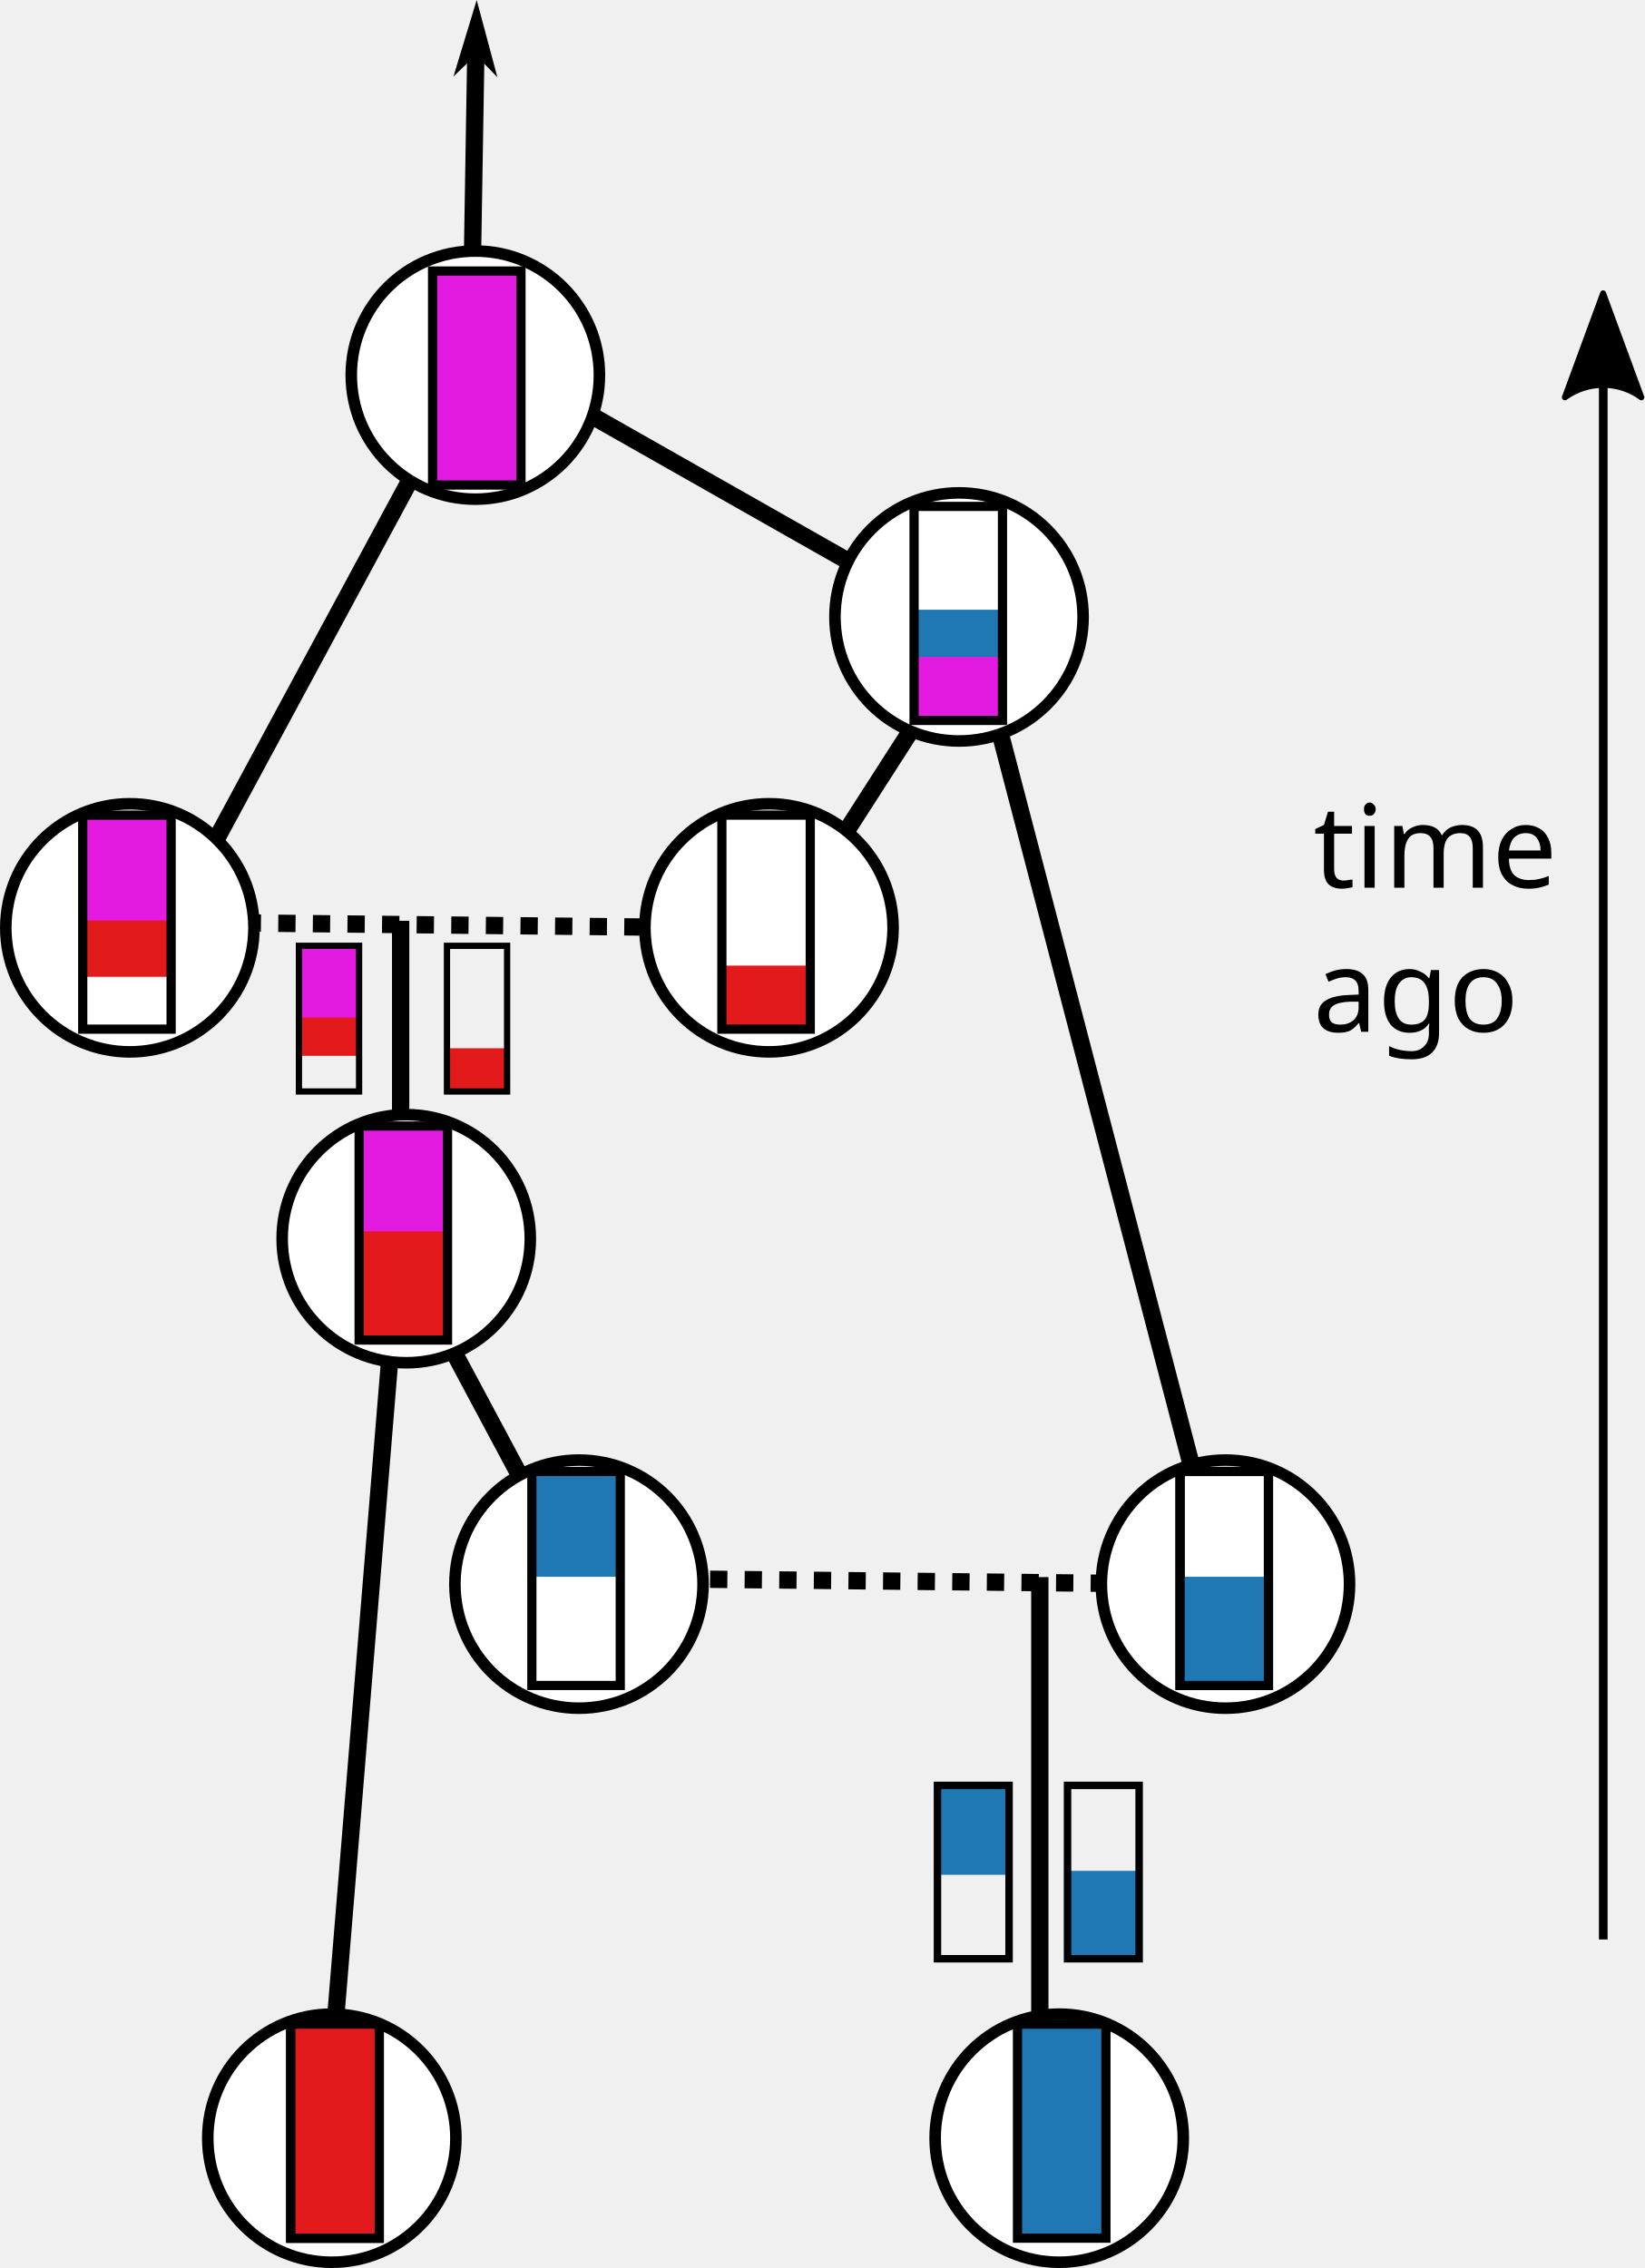
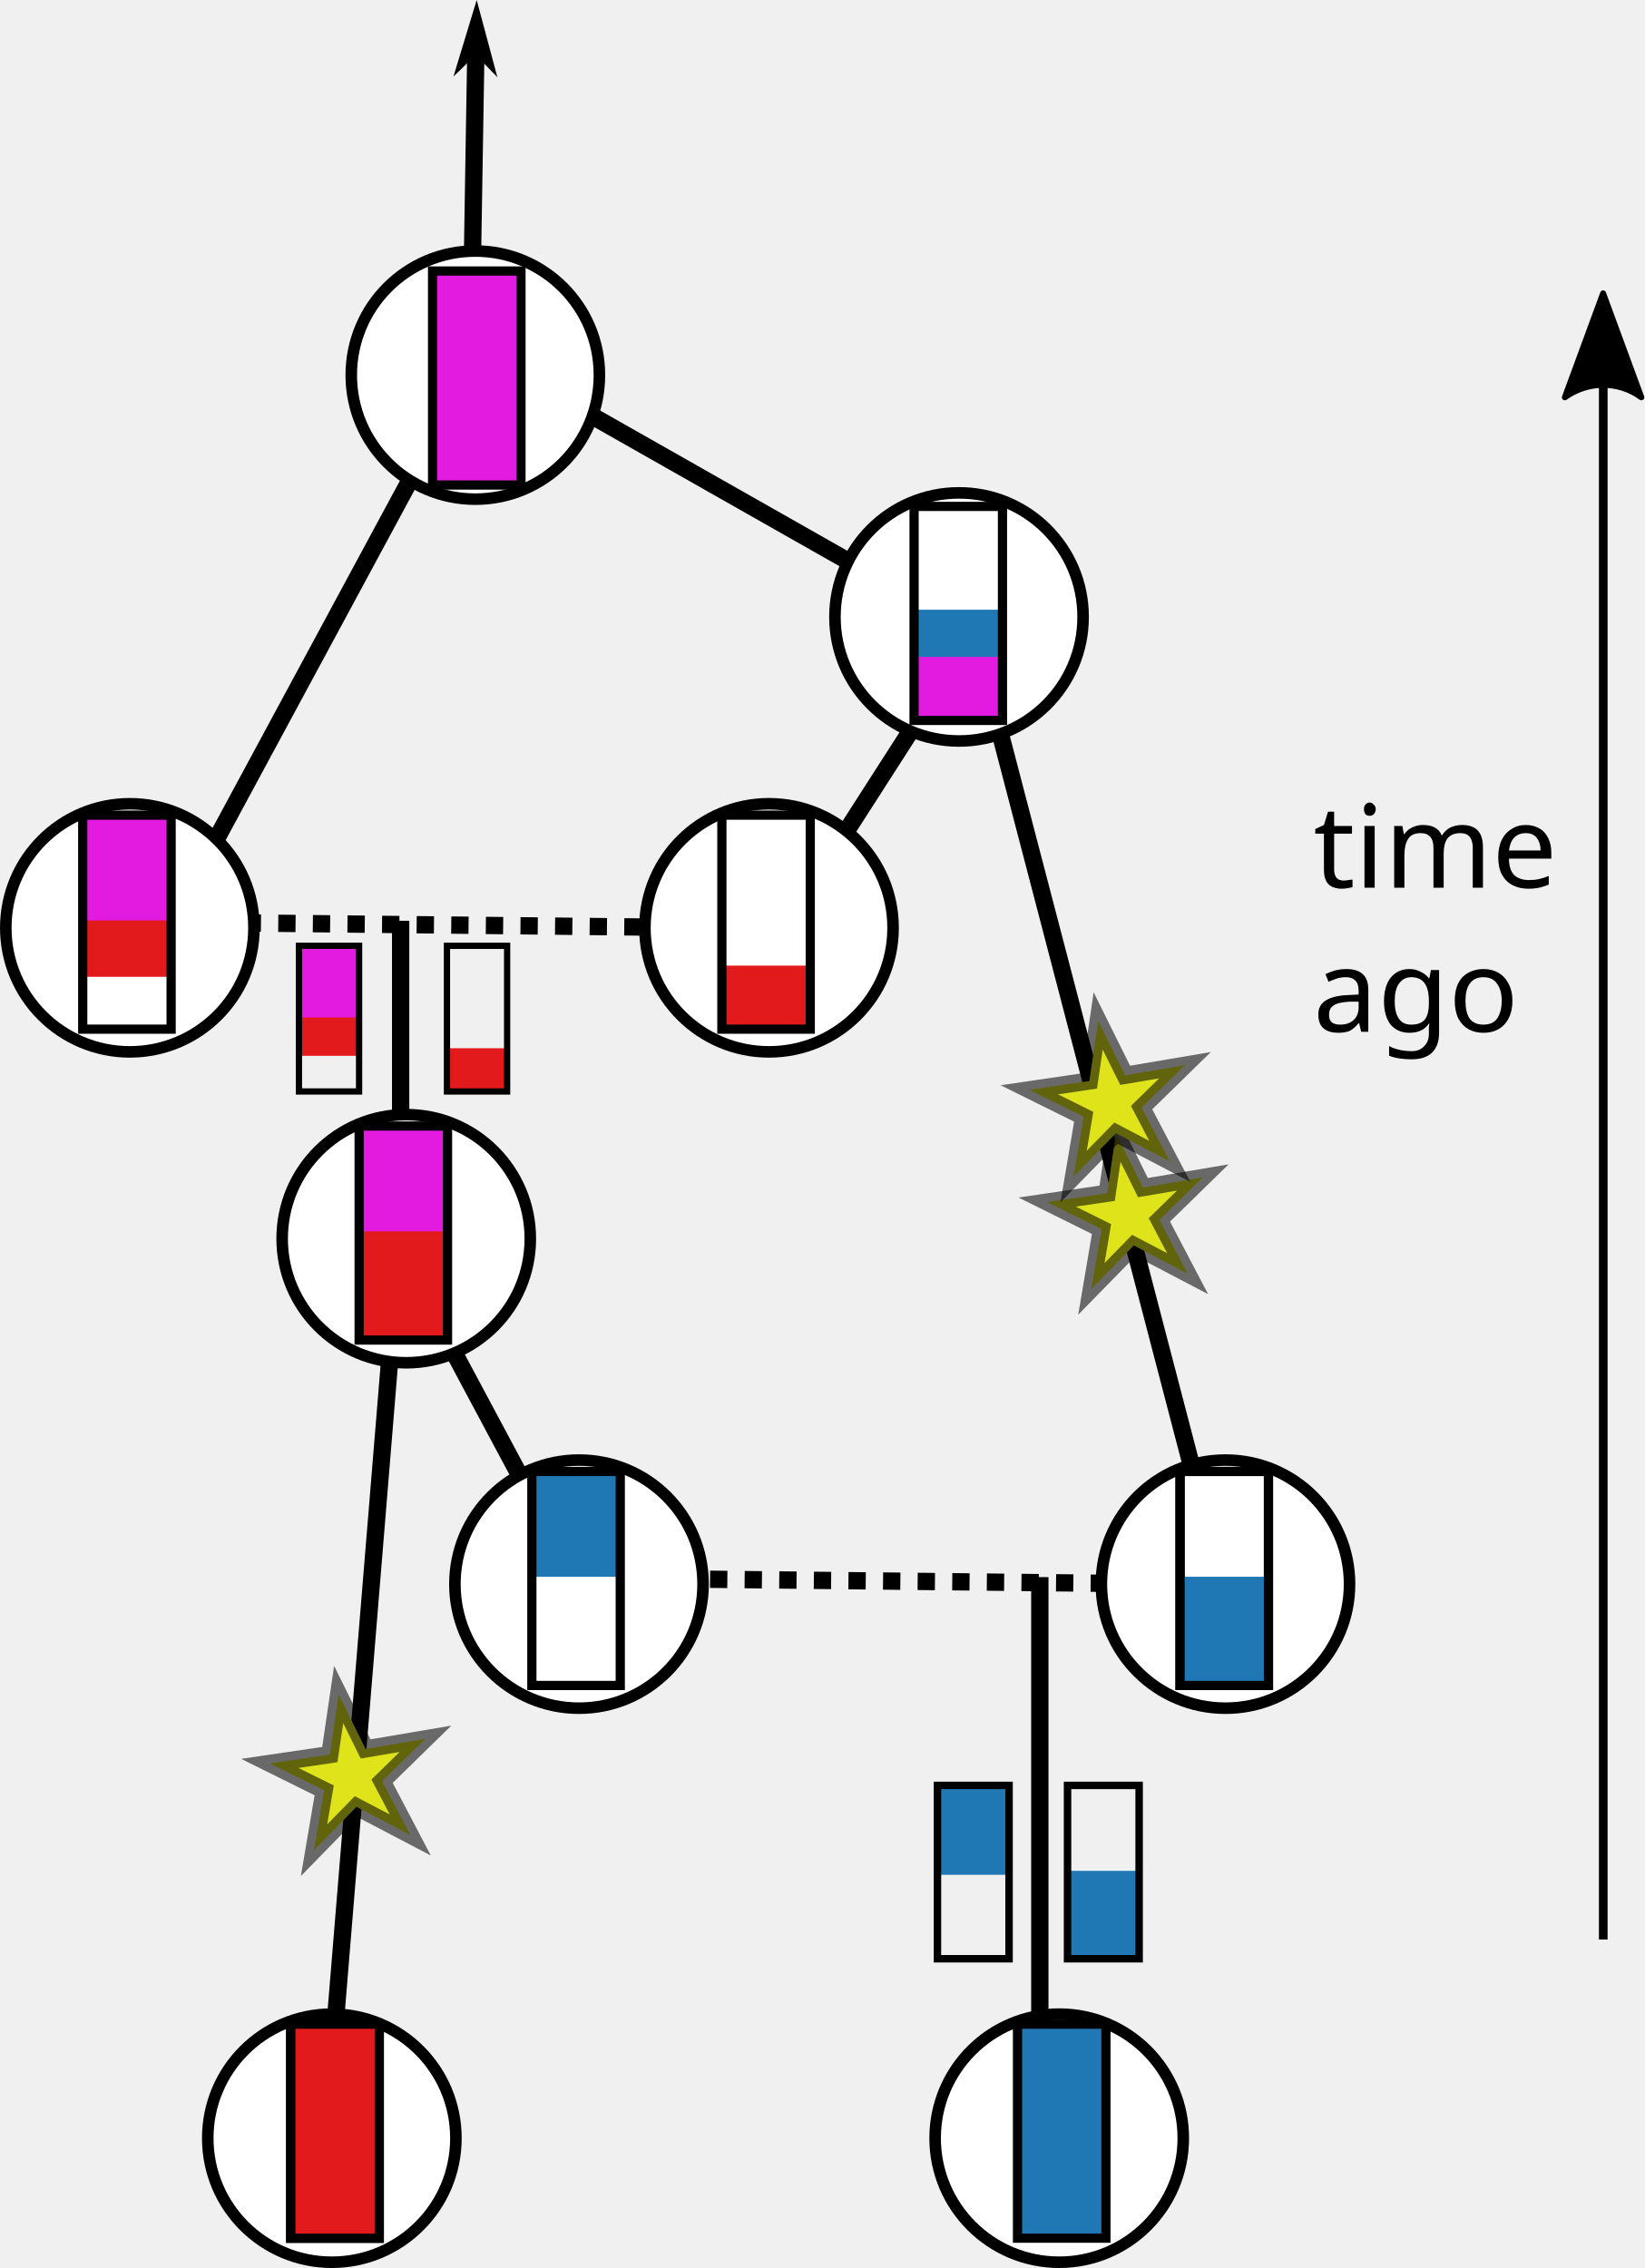
<svg xmlns="http://www.w3.org/2000/svg" width="50.368mm" height="69.487mm" viewBox="0 0 50.368 69.487" version="1.1" id="svg8">
  <defs id="defs2">
    <marker style="overflow:visible" id="marker4841" refX="0" refY="0" orient="auto">
      <path transform="matrix(0.2,0,0,0.2,1.2,0)" style="fill:#000000;fill-opacity:1;fill-rule:evenodd;stroke:#000000;stroke-width:1pt;stroke-opacity:1" d="M 0,0 5,-5 -12.5,0 5,5 Z" id="path4839" />
    </marker>
    <marker orient="auto" refY="0" refX="0" id="Arrow1Sstart" style="overflow:visible">
      <path id="path4503" d="M 0,0 5,-5 -12.5,0 5,5 Z" style="fill:#000000;fill-opacity:1;fill-rule:evenodd;stroke:#000000;stroke-width:1pt;stroke-opacity:1" transform="matrix(0.2,0,0,0.2,1.2,0)" />
    </marker>
    <marker orient="auto" refY="0" refX="0" id="Arrow2Lstart" style="overflow:visible">
      <path id="path4509" style="fill:#000000;fill-opacity:1;fill-rule:evenodd;stroke:#000000;stroke-width:0.625;stroke-linejoin:round;stroke-opacity:1" d="M 8.719,4.034 -2.207,0.016 8.719,-4.002 c -1.745,2.372 -1.735,5.617 -6e-7,8.035 z" transform="matrix(1.1,0,0,1.1,1.1,0)" />
    </marker>
    <marker orient="auto" refY="0" refX="0" id="Arrow1Lend" style="overflow:visible">
      <path id="path4494" d="M 0,0 5,-5 -12.5,0 5,5 Z" style="fill:#000000;fill-opacity:1;fill-rule:evenodd;stroke:#000000;stroke-width:1pt;stroke-opacity:1" transform="matrix(-0.8,0,0,-0.8,-10,0)" />
    </marker>
  </defs>
  <g id="layer6" style="display:inline" transform="translate(-21.00186,-113.2245)">
    <path style="display:inline;fill:none;fill-rule:evenodd;stroke:#000000;stroke-width:0.53;stroke-linecap:butt;stroke-linejoin:miter;stroke-miterlimit:4;stroke-dasharray:none;stroke-opacity:1" d="m 26.285,141.425 7.615,-14.114" id="path4487" />
    <path id="path4484" d="m 37.002,124.754 13.831,7.849" style="display:inline;fill:none;fill-rule:evenodd;stroke:#000000;stroke-width:0.53;stroke-linecap:butt;stroke-linejoin:miter;stroke-miterlimit:4;stroke-dasharray:none;stroke-opacity:1" />
    <path style="display:inline;fill:none;fill-rule:evenodd;stroke:#000000;stroke-width:0.53;stroke-linecap:butt;stroke-linejoin:miter;stroke-miterlimit:4;stroke-dasharray:none;stroke-opacity:1;marker-start:url(#Arrow1Sstart)" d="M 35.589,114.171 35.415,124.754" id="path4489" />
    <circle style="display:inline;fill:#ffffff;fill-opacity:1;stroke:#000000;stroke-width:0.354;stroke-linecap:round;stroke-miterlimit:4;stroke-dasharray:none;stroke-dashoffset:0;stroke-opacity:1" id="circle4464" cx="35.563" cy="124.717" r="3.801" />
    <g style="display:inline" id="g4474" transform="translate(10.71697,-16.67143)">
      <rect y="138.199" x="23.561" height="4.953" width="2.708" id="rect4468" style="display:inline;opacity:1;fill:#e31a1c;fill-opacity:1;stroke:none;stroke-width:0.282;stroke-miterlimit:4;stroke-dasharray:none;stroke-dashoffset:0;stroke-opacity:1" />
      <rect style="opacity:1;fill:#e31adf;fill-opacity:1;stroke:none;stroke-width:0.567;stroke-miterlimit:4;stroke-dasharray:none;stroke-dashoffset:0;stroke-opacity:1" id="rect4470" width="2.708" height="6.377" x="23.577" y="138.255" />
      <rect y="138.199" x="23.536" height="6.557" width="2.708" id="rect4472" style="opacity:1;fill:none;fill-opacity:1;stroke:#000000;stroke-width:0.282;stroke-miterlimit:4;stroke-dasharray:none;stroke-dashoffset:0;stroke-opacity:1" />
    </g>
  </g>
  <g id="layer5" style="display:inline" transform="translate(-21.00186,-113.2245)">
    <path style="display:inline;fill:none;fill-rule:evenodd;stroke:#000000;stroke-width:0.53;stroke-linecap:butt;stroke-linejoin:miter;stroke-miterlimit:4;stroke-dasharray:none;stroke-opacity:1" d="m 44.917,141.823 5.917,-9.219" id="path4386" />
    <path id="path4397" d="M 58.451,161.767 50.834,132.603" style="display:inline;fill:none;fill-rule:evenodd;stroke:#000000;stroke-width:0.53;stroke-linecap:butt;stroke-linejoin:miter;stroke-miterlimit:4;stroke-dasharray:none;stroke-opacity:1" />
    <circle r="3.801" cy="132.126" cx="50.38" id="circle4399" style="display:inline;fill:#ffffff;fill-opacity:1;stroke:#000000;stroke-width:0.354;stroke-linecap:round;stroke-miterlimit:4;stroke-dasharray:none;stroke-dashoffset:0;stroke-opacity:1" />
    <g id="g4461">
      <rect style="display:inline;opacity:1;fill:#1f78b4;fill-opacity:1;stroke:none;stroke-width:0.282;stroke-miterlimit:4;stroke-dasharray:none;stroke-dashoffset:0;stroke-opacity:1" id="rect4411" width="2.708" height="3.325" x="49.048" y="131.905" />
      <rect style="display:inline;opacity:1;fill:#e31adf;fill-opacity:1;stroke:none;stroke-width:0.282;stroke-miterlimit:4;stroke-dasharray:none;stroke-dashoffset:0;stroke-opacity:1" id="rect4402" width="2.708" height="1.947" x="49.028" y="133.351" />
      <rect style="opacity:1;fill:none;fill-opacity:1;stroke:#000000;stroke-width:0.282;stroke-miterlimit:4;stroke-dasharray:none;stroke-dashoffset:0;stroke-opacity:1" id="rect4404" width="2.708" height="6.557" x="49.003" y="128.74" />
    </g>
  </g>
  <g id="layer4" style="display:inline" transform="translate(-21.00186,-113.2245)">
    <path style="display:inline;fill:none;fill-rule:evenodd;stroke:#000000;stroke-width:0.53;stroke-linecap:butt;stroke-linejoin:miter;stroke-miterlimit:4;stroke-dasharray:none;stroke-opacity:1" d="M 33.275,151.877 V 141.435" id="path4327" />
    <path id="path4329" d="m 43.835,141.659 -17.425,-0.178" style="display:inline;fill:none;fill-rule:evenodd;stroke:#000000;stroke-width:0.53;stroke-linecap:butt;stroke-linejoin:miter;stroke-miterlimit:4;stroke-dasharray:0.53, 0.53;stroke-dashoffset:0;stroke-opacity:1" />
    <circle style="display:inline;fill:#ffffff;fill-opacity:1;stroke:#000000;stroke-width:0.354;stroke-linecap:round;stroke-miterlimit:4;stroke-dasharray:none;stroke-dashoffset:0;stroke-opacity:1" id="circle4335" cx="44.559" cy="141.651" r="3.801" />
    <circle r="3.801" cy="141.651" cx="24.98" id="circle4338" style="display:inline;fill:#ffffff;fill-opacity:1;stroke:#000000;stroke-width:0.354;stroke-linecap:round;stroke-miterlimit:4;stroke-dasharray:none;stroke-dashoffset:0;stroke-opacity:1" />
    <g id="g4378">
      <rect y="142.809" x="43.141" height="1.947" width="2.708" id="rect4345" style="display:inline;opacity:1;fill:#e31a1c;fill-opacity:1;stroke:none;stroke-width:0.282;stroke-miterlimit:4;stroke-dasharray:none;stroke-dashoffset:0;stroke-opacity:1" />
      <rect y="138.199" x="43.115" height="6.557" width="2.708" id="rect4349" style="opacity:1;fill:none;fill-opacity:1;stroke:#000000;stroke-width:0.282;stroke-miterlimit:4;stroke-dasharray:none;stroke-dashoffset:0;stroke-opacity:1" />
    </g>
    <g id="g4456">
      <rect style="display:inline;opacity:1;fill:#e31a1c;fill-opacity:1;stroke:none;stroke-width:0.282;stroke-miterlimit:4;stroke-dasharray:none;stroke-dashoffset:0;stroke-opacity:1" id="rect4357" width="2.708" height="4.953" x="23.561" y="138.199" />
      <rect y="138.255" x="23.577" height="3.17" width="2.708" id="rect4359" style="opacity:1;fill:#e31adf;fill-opacity:1;stroke:none;stroke-width:0.567;stroke-miterlimit:4;stroke-dasharray:none;stroke-dashoffset:0;stroke-opacity:1" />
      <rect style="opacity:1;fill:none;fill-opacity:1;stroke:#000000;stroke-width:0.282;stroke-miterlimit:4;stroke-dasharray:none;stroke-dashoffset:0;stroke-opacity:1" id="rect4361" width="2.708" height="6.557" x="23.536" y="138.199" />
    </g>
    <g id="g4451">
      <rect y="142.202" x="30.177" height="3.371" width="1.843" id="rect4368" style="display:inline;opacity:1;fill:#e31a1c;fill-opacity:1;stroke:none;stroke-width:0.192;stroke-miterlimit:4;stroke-dasharray:none;stroke-dashoffset:0;stroke-opacity:1" />
      <rect style="opacity:1;fill:#e31adf;fill-opacity:1;stroke:none;stroke-width:0.386;stroke-miterlimit:4;stroke-dasharray:none;stroke-dashoffset:0;stroke-opacity:1" id="rect4370" width="1.843" height="2.158" x="30.187" y="142.241" />
      <rect y="142.202" x="30.159" height="4.463" width="1.843" id="rect4372" style="opacity:1;fill:none;fill-opacity:1;stroke:#000000;stroke-width:0.192;stroke-miterlimit:4;stroke-dasharray:none;stroke-dashoffset:0;stroke-opacity:1" />
    </g>
    <g id="g4384" transform="matrix(0.6806205,0,0,0.6806205,5.34883,48.14162)">
      <rect style="display:inline;opacity:1;fill:#e31a1c;fill-opacity:1;stroke:none;stroke-width:0.282;stroke-miterlimit:4;stroke-dasharray:none;stroke-dashoffset:0;stroke-opacity:1" id="rect4380" width="2.708" height="1.947" x="43.141" y="142.809" />
      <rect style="opacity:1;fill:none;fill-opacity:1;stroke:#000000;stroke-width:0.282;stroke-miterlimit:4;stroke-dasharray:none;stroke-dashoffset:0;stroke-opacity:1" id="rect4382" width="2.708" height="6.557" x="43.115" y="138.199" />
    </g>
  </g>
  <g id="layer2" style="display:inline" transform="translate(-21.00186,-113.2245)">
    <path style="display:inline;fill:none;fill-rule:evenodd;stroke:#000000;stroke-width:0.53;stroke-linecap:butt;stroke-linejoin:miter;stroke-miterlimit:4;stroke-dasharray:none;stroke-opacity:1" d="m 31.101,177.277 2.117,-25.778" id="path4847-5" />
    <path id="path4262" d="M 38.51,161.402 33.218,151.499" style="display:inline;fill:none;fill-rule:evenodd;stroke:#000000;stroke-width:0.53;stroke-linecap:butt;stroke-linejoin:miter;stroke-miterlimit:4;stroke-dasharray:none;stroke-opacity:1" />
    <circle r="3.801" cy="151.176" cx="33.446" id="circle4264" style="display:inline;fill:#ffffff;fill-opacity:1;stroke:#000000;stroke-width:0.354;stroke-linecap:round;stroke-miterlimit:4;stroke-dasharray:none;stroke-dashoffset:0;stroke-opacity:1" />
    <g id="g4446">
      <rect style="display:inline;opacity:1;fill:#e31a1c;fill-opacity:1;stroke:none;stroke-width:0.282;stroke-miterlimit:4;stroke-dasharray:none;stroke-dashoffset:0;stroke-opacity:1" id="rect4273" width="2.708" height="6.557" x="32.028" y="147.724" />
      <rect y="147.78" x="32.044" height="3.17" width="2.708" id="rect1212" style="opacity:1;fill:#e31adf;fill-opacity:1;stroke:none;stroke-width:0.567;stroke-miterlimit:4;stroke-dasharray:none;stroke-dashoffset:0;stroke-opacity:1" />
      <rect style="opacity:1;fill:none;fill-opacity:1;stroke:#000000;stroke-width:0.282;stroke-miterlimit:4;stroke-dasharray:none;stroke-dashoffset:0;stroke-opacity:1" id="rect1214" width="2.708" height="6.557" x="32.003" y="147.724" />
    </g>
  </g>
  <g id="layer3" style="display:inline" transform="translate(-21.00186,-113.2245)">
    <path id="path4857-3" d="M 52.855,177.277 V 161.544" style="display:inline;fill:none;fill-rule:evenodd;stroke:#000000;stroke-width:0.53;stroke-linecap:butt;stroke-linejoin:miter;stroke-miterlimit:4;stroke-dasharray:none;stroke-opacity:1" />
    <path style="display:inline;fill:none;fill-rule:evenodd;stroke:#000000;stroke-width:0.53;stroke-linecap:butt;stroke-linejoin:miter;stroke-miterlimit:4;stroke-dasharray:0.53, 0.53;stroke-dashoffset:0;stroke-opacity:1" d="m 58.122,161.767 -17.425,-0.178" id="path4845-7" />
    <circle style="display:inline;fill:#ffffff;fill-opacity:1;stroke:#000000;stroke-width:0.354;stroke-linecap:round;stroke-miterlimit:4;stroke-dasharray:none;stroke-dashoffset:0;stroke-opacity:1" id="circle4823-9" cx="38.738" cy="161.759" r="3.801" />
    <circle style="display:inline;fill:#ffffff;fill-opacity:1;stroke:#000000;stroke-width:0.354;stroke-linecap:round;stroke-miterlimit:4;stroke-dasharray:none;stroke-dashoffset:0;stroke-opacity:1" id="circle4819-1" cx="58.542" cy="161.759" r="3.801" />
    <g style="display:inline" id="g5855" transform="matrix(0.2286,0,0,0.2286,-22.10465,93.49455)">
      <rect y="337.046" x="331.621" height="11.783" width="9.596" id="rect5849" style="opacity:1;fill:#1f78b4;fill-opacity:1;stroke:none;stroke-width:1;stroke-miterlimit:4;stroke-dasharray:none;stroke-dashoffset:0;stroke-opacity:1" />
      <rect style="opacity:1;fill:none;fill-opacity:1;stroke:#000000;stroke-width:1;stroke-miterlimit:4;stroke-dasharray:none;stroke-dashoffset:0;stroke-opacity:1" id="rect5851" width="9.596" height="23.234" x="331.621" y="325.595" />
    </g>
    <g transform="matrix(0.2286,0,0,0.2286,-19.86138,94.78042)" style="display:inline" id="g5867">
      <rect style="opacity:1;fill:#1f78b4;fill-opacity:1;stroke:none;stroke-width:1;stroke-miterlimit:4;stroke-dasharray:none;stroke-dashoffset:0;stroke-opacity:1" id="rect5857" width="9.596" height="11.783" x="304.377" y="320.171" />
      <rect y="319.97" x="304.377" height="23.234" width="9.596" id="rect5859" style="opacity:1;fill:none;fill-opacity:1;stroke:#000000;stroke-width:1;stroke-miterlimit:4;stroke-dasharray:none;stroke-dashoffset:0;stroke-opacity:1" />
    </g>
    <g transform="matrix(0.2822222,0,0,0.2822222,15.89052,105.5246)" style="display:inline" id="g1200">
      <rect style="opacity:1;fill:#1f78b4;fill-opacity:1;stroke:none;stroke-width:1;stroke-miterlimit:4;stroke-dasharray:none;stroke-dashoffset:0;stroke-opacity:1" id="rect5122" width="9.596" height="11.783" x="146.198" y="198.475" />
      <rect y="187.024" x="146.198" height="23.234" width="9.596" id="rect5124" style="opacity:1;fill:none;fill-opacity:1;stroke:#000000;stroke-width:1;stroke-miterlimit:4;stroke-dasharray:none;stroke-dashoffset:0;stroke-opacity:1" />
    </g>
    <g transform="matrix(0.2822222,0,0,0.2822222,15.89052,105.5246)" style="display:inline" id="g1042">
      <rect y="198.475" x="146.198" height="11.783" width="9.596" id="rect1038" style="opacity:1;fill:#1f78b4;fill-opacity:1;stroke:none;stroke-width:1;stroke-miterlimit:4;stroke-dasharray:none;stroke-dashoffset:0;stroke-opacity:1" />
      <rect style="opacity:1;fill:none;fill-opacity:1;stroke:#000000;stroke-width:1;stroke-miterlimit:4;stroke-dasharray:none;stroke-dashoffset:0;stroke-opacity:1" id="rect1040" width="9.596" height="23.234" x="146.198" y="187.024" />
    </g>
    <g style="display:inline" id="g3424" transform="matrix(0.2822222,0,0,0.2822222,15.89052,105.5246)">
      <rect y="187.225" x="75.986" height="11.233" width="9.596" id="rect3420" style="opacity:1;fill:#1f78b4;fill-opacity:1;stroke:none;stroke-width:2.008;stroke-miterlimit:4;stroke-dasharray:none;stroke-dashoffset:0;stroke-opacity:1" />
      <rect style="opacity:1;fill:none;fill-opacity:1;stroke:#000000;stroke-width:1;stroke-miterlimit:4;stroke-dasharray:none;stroke-dashoffset:0;stroke-opacity:1" id="rect3422" width="9.596" height="23.234" x="75.841" y="187.024" />
    </g>
  </g>
  <g id="layer1" style="display:inline" transform="translate(-21.00186,-113.2245)">
    <circle style="display:inline;fill:#ffffff;fill-opacity:1;stroke:#000000;stroke-width:0.354;stroke-linecap:round;stroke-miterlimit:4;stroke-dasharray:none;stroke-dashoffset:0;stroke-opacity:1" id="circle4827-2" cx="31.167" cy="178.734" r="3.801" />
    <g transform="matrix(0.2822222,0,0,0.2822222,2.661352,105.5246)" style="display:inline" id="g1083">
      <rect style="display:inline;opacity:1;fill:#e31a1c;fill-opacity:1;stroke:none;stroke-width:1;stroke-miterlimit:4;stroke-dasharray:none;stroke-dashoffset:0;stroke-opacity:1" id="rect5116" width="9.596" height="23.234" x="96.555" y="247.024" />
      <rect y="247.024" x="96.555" height="23.234" width="9.596" id="rect5120" style="display:inline;opacity:1;fill:none;fill-opacity:1;stroke:#000000;stroke-width:1;stroke-miterlimit:4;stroke-dasharray:none;stroke-dashoffset:0;stroke-opacity:1" />
    </g>
    <g transform="matrix(0.2822222,0,0,0.2822222,2.661352,105.5246)" style="display:inline" id="g1136">
      <rect y="247.024" x="96.555" height="23.234" width="9.596" id="rect1132" style="display:inline;opacity:1;fill:#e31a1c;fill-opacity:1;stroke:none;stroke-width:1;stroke-miterlimit:4;stroke-dasharray:none;stroke-dashoffset:0;stroke-opacity:1" />
      <rect style="display:inline;opacity:1;fill:none;fill-opacity:1;stroke:#000000;stroke-width:1;stroke-miterlimit:4;stroke-dasharray:none;stroke-dashoffset:0;stroke-opacity:1" id="rect1134" width="9.596" height="23.234" x="96.555" y="247.024" />
    </g>
    <g transform="matrix(0.2822222,0,0,0.2822222,2.661352,105.5246)" style="display:inline" id="g1190">
      <rect y="247.024" x="96.555" height="23.234" width="9.596" id="rect1186" style="display:inline;opacity:1;fill:#e31a1c;fill-opacity:1;stroke:none;stroke-width:1;stroke-miterlimit:4;stroke-dasharray:none;stroke-dashoffset:0;stroke-opacity:1" />
      <rect style="display:inline;opacity:1;fill:none;fill-opacity:1;stroke:#000000;stroke-width:1;stroke-miterlimit:4;stroke-dasharray:none;stroke-dashoffset:0;stroke-opacity:1" id="rect1188" width="9.596" height="23.234" x="96.555" y="247.024" />
    </g>
    <circle r="3.801" cy="178.734" cx="53.449" id="circle4825-2" style="display:inline;fill:#ffffff;fill-opacity:1;stroke:#000000;stroke-width:0.354;stroke-linecap:round;stroke-miterlimit:4;stroke-dasharray:none;stroke-dashoffset:0;stroke-opacity:1" />
    <g transform="matrix(0.2822222,0,0,0.2822222,15.89052,105.5246)" style="display:inline" id="g1087">
      <rect y="247.024" x="128.555" height="23.234" width="9.596" id="rect4314" style="display:inline;opacity:1;fill:#1f78b4;fill-opacity:1;stroke:none;stroke-width:1;stroke-miterlimit:4;stroke-dasharray:none;stroke-dashoffset:0;stroke-opacity:1" />
      <rect style="display:inline;opacity:1;fill:none;fill-opacity:1;stroke:#000000;stroke-width:1;stroke-miterlimit:4;stroke-dasharray:none;stroke-dashoffset:0;stroke-opacity:1" id="rect5118" width="9.596" height="23.234" x="128.555" y="247.024" />
    </g>
    <path style="display:inline;fill:none;fill-rule:evenodd;stroke:#000000;stroke-width:0.265px;stroke-linecap:butt;stroke-linejoin:miter;stroke-opacity:1;marker-start:url(#Arrow2Lstart)" d="m 70.115,122.564 v 50.082" id="path4921" />
    <text xml:space="preserve" style="font-style:normal;font-variant:normal;font-weight:normal;font-stretch:normal;font-size:3.528px;line-height:125%;font-family:sans-serif;-inkscape-font-specification:'sans-serif, Normal';font-variant-ligatures:normal;font-variant-caps:normal;font-variant-numeric:normal;font-feature-settings:normal;text-align:start;letter-spacing:0px;word-spacing:0px;writing-mode:lr-tb;text-anchor:start;display:inline;fill:#000000;fill-opacity:1;stroke:none;stroke-width:0.265px;stroke-linecap:butt;stroke-linejoin:miter;stroke-opacity:1" x="61.232" y="140.423" id="text4937">
      <tspan id="tspan4935" x="61.232" y="140.423" style="stroke-width:0.265px">time</tspan>
      <tspan x="61.232" y="144.833" style="stroke-width:0.265px" id="tspan4939">ago</tspan>
    </text>
  </g>
+   <g id="layer7">
+     <path style="opacity:1;fill:#dee31a;fill-opacity:1;stroke:#000000;stroke-width:0.53;stroke-linecap:round;stroke-miterlimit:4;stroke-dasharray:none;stroke-dashoffset:0;stroke-opacity:0.561" id="path951" d="m 12.568,56.22 -1.648,-0.863 -1.3,1.33 0.311,-1.834 -1.667,-0.826 1.84,-0.27 0.27,-1.84 0.826,1.667 1.834,-0.311 -1.33,1.3 z" />
+     <path d="m 36.38,39.022 -1.648,-0.863 -1.3,1.33 0.311,-1.834 -1.667,-0.826 1.84,-0.27 0.27,-1.84 0.826,1.667 1.834,-0.311 -1.33,1.3 z" id="path953" style="opacity:1;fill:#dee31a;fill-opacity:1;stroke:#000000;stroke-width:0.53;stroke-linecap:round;stroke-miterlimit:4;stroke-dasharray:none;stroke-dashoffset:0;stroke-opacity:0.561" />
+     <path style="opacity:1;fill:#dee31a;fill-opacity:1;stroke:#000000;stroke-width:0.53;stroke-linecap:round;stroke-miterlimit:4;stroke-dasharray:none;stroke-dashoffset:0;stroke-opacity:0.561" id="path955" d="m 35.835,35.582 -1.648,-0.863 -1.3,1.33 0.311,-1.834 -1.667,-0.826 1.84,-0.27 0.27,-1.84 0.826,1.667 1.834,-0.311 -1.33,1.3 z" />
+   </g>
</svg>
